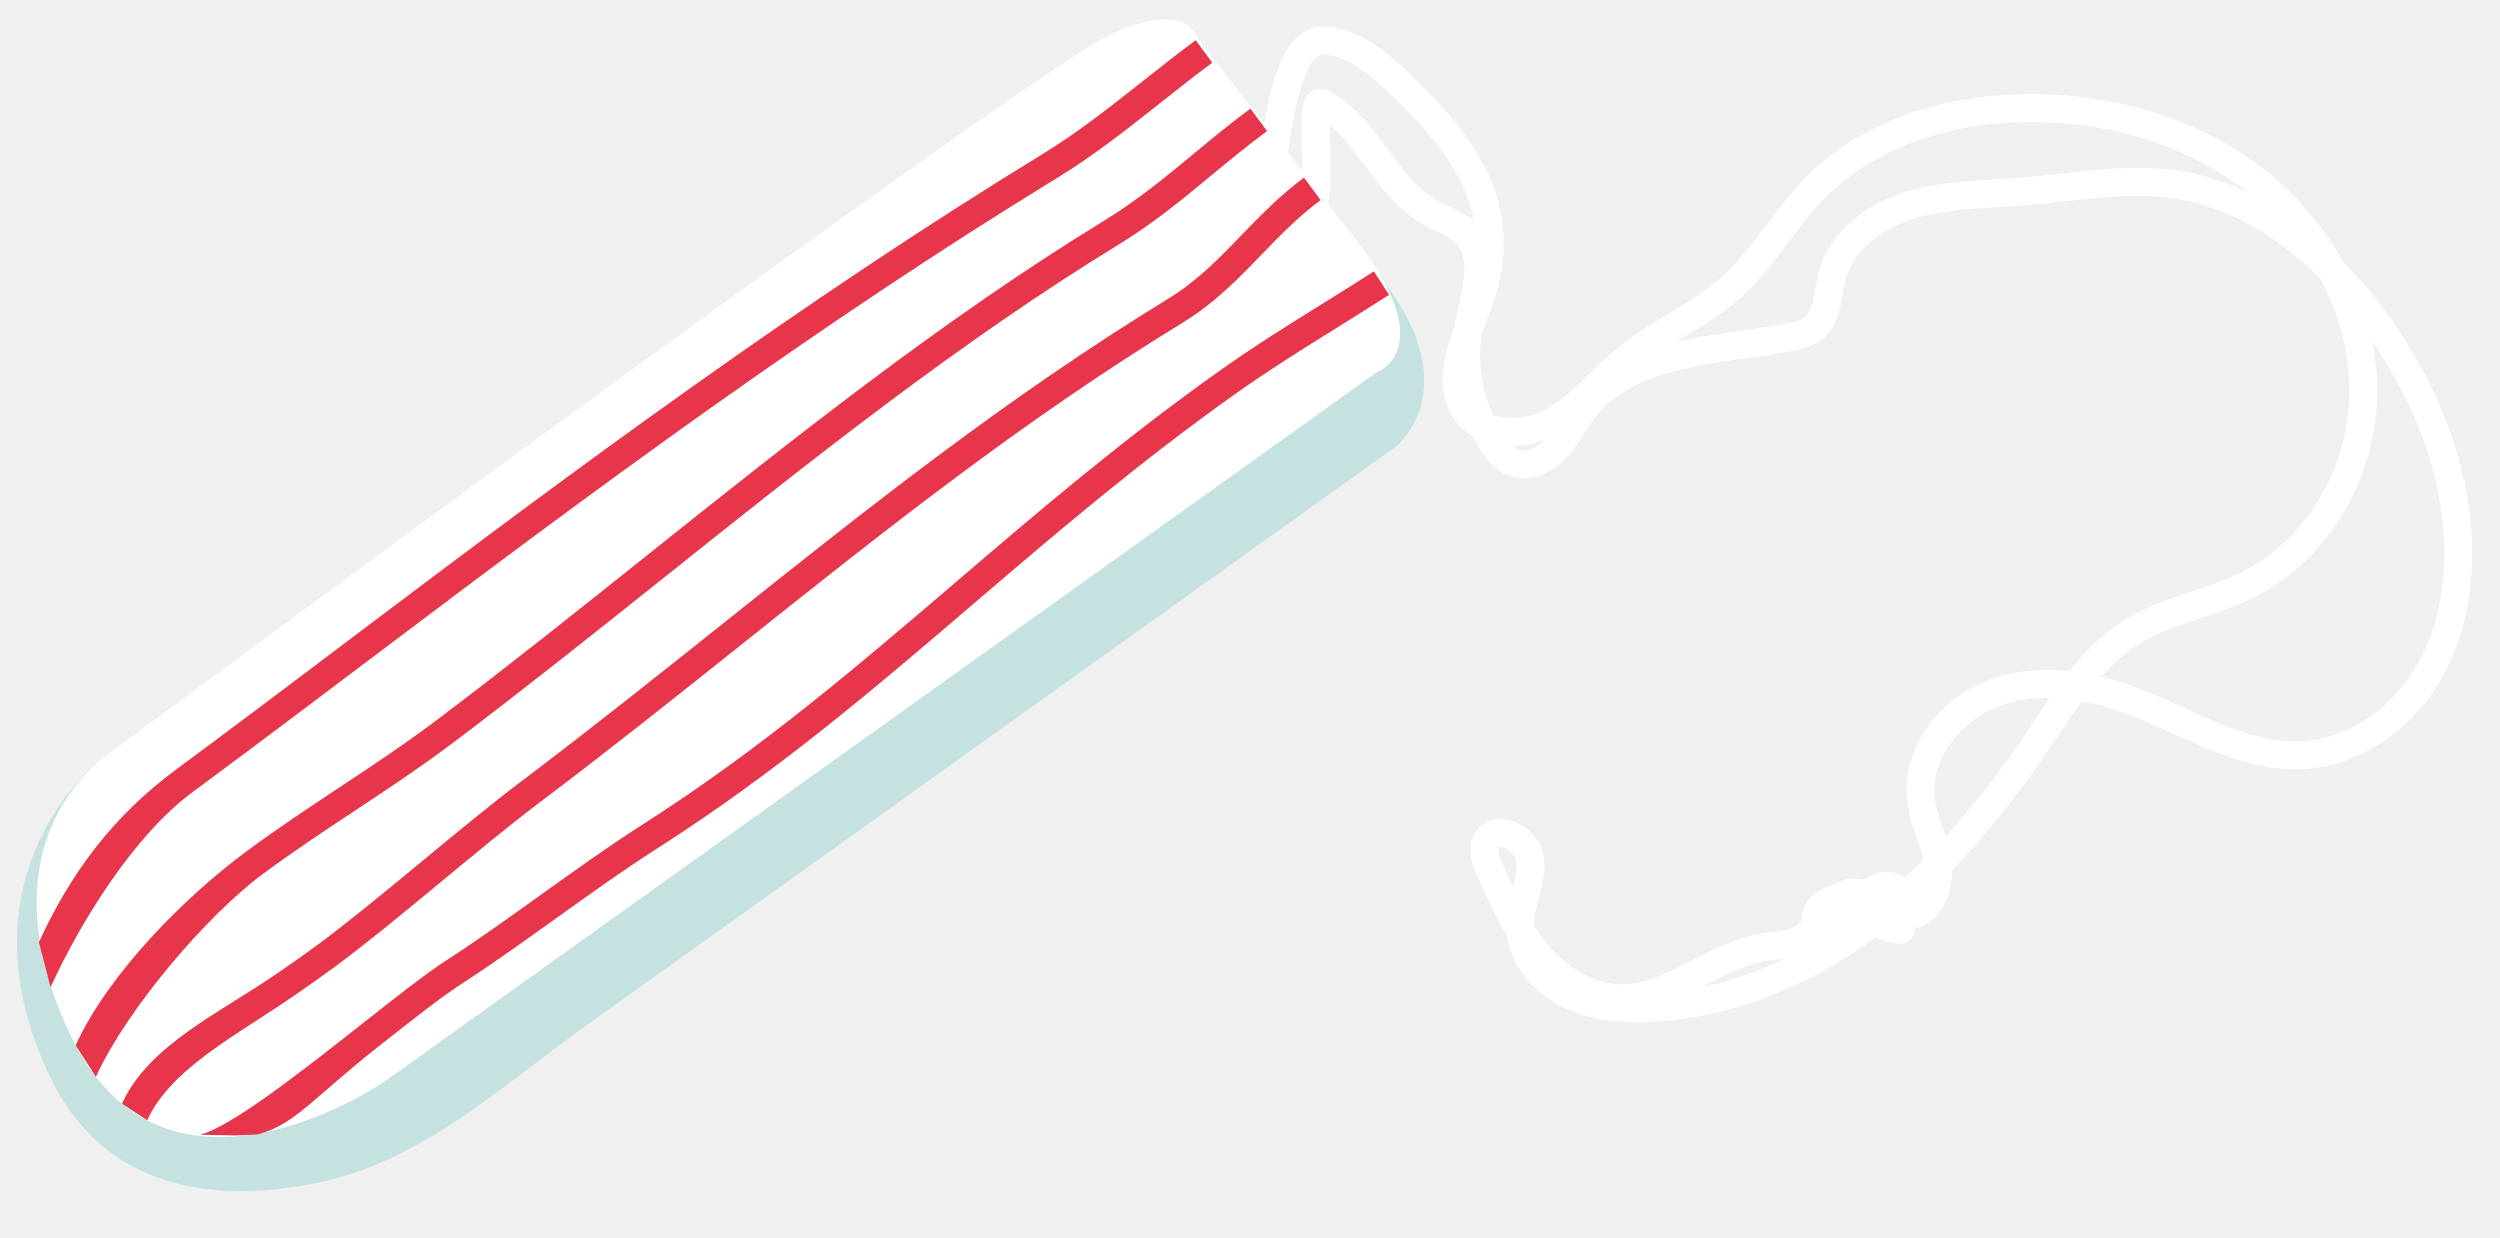
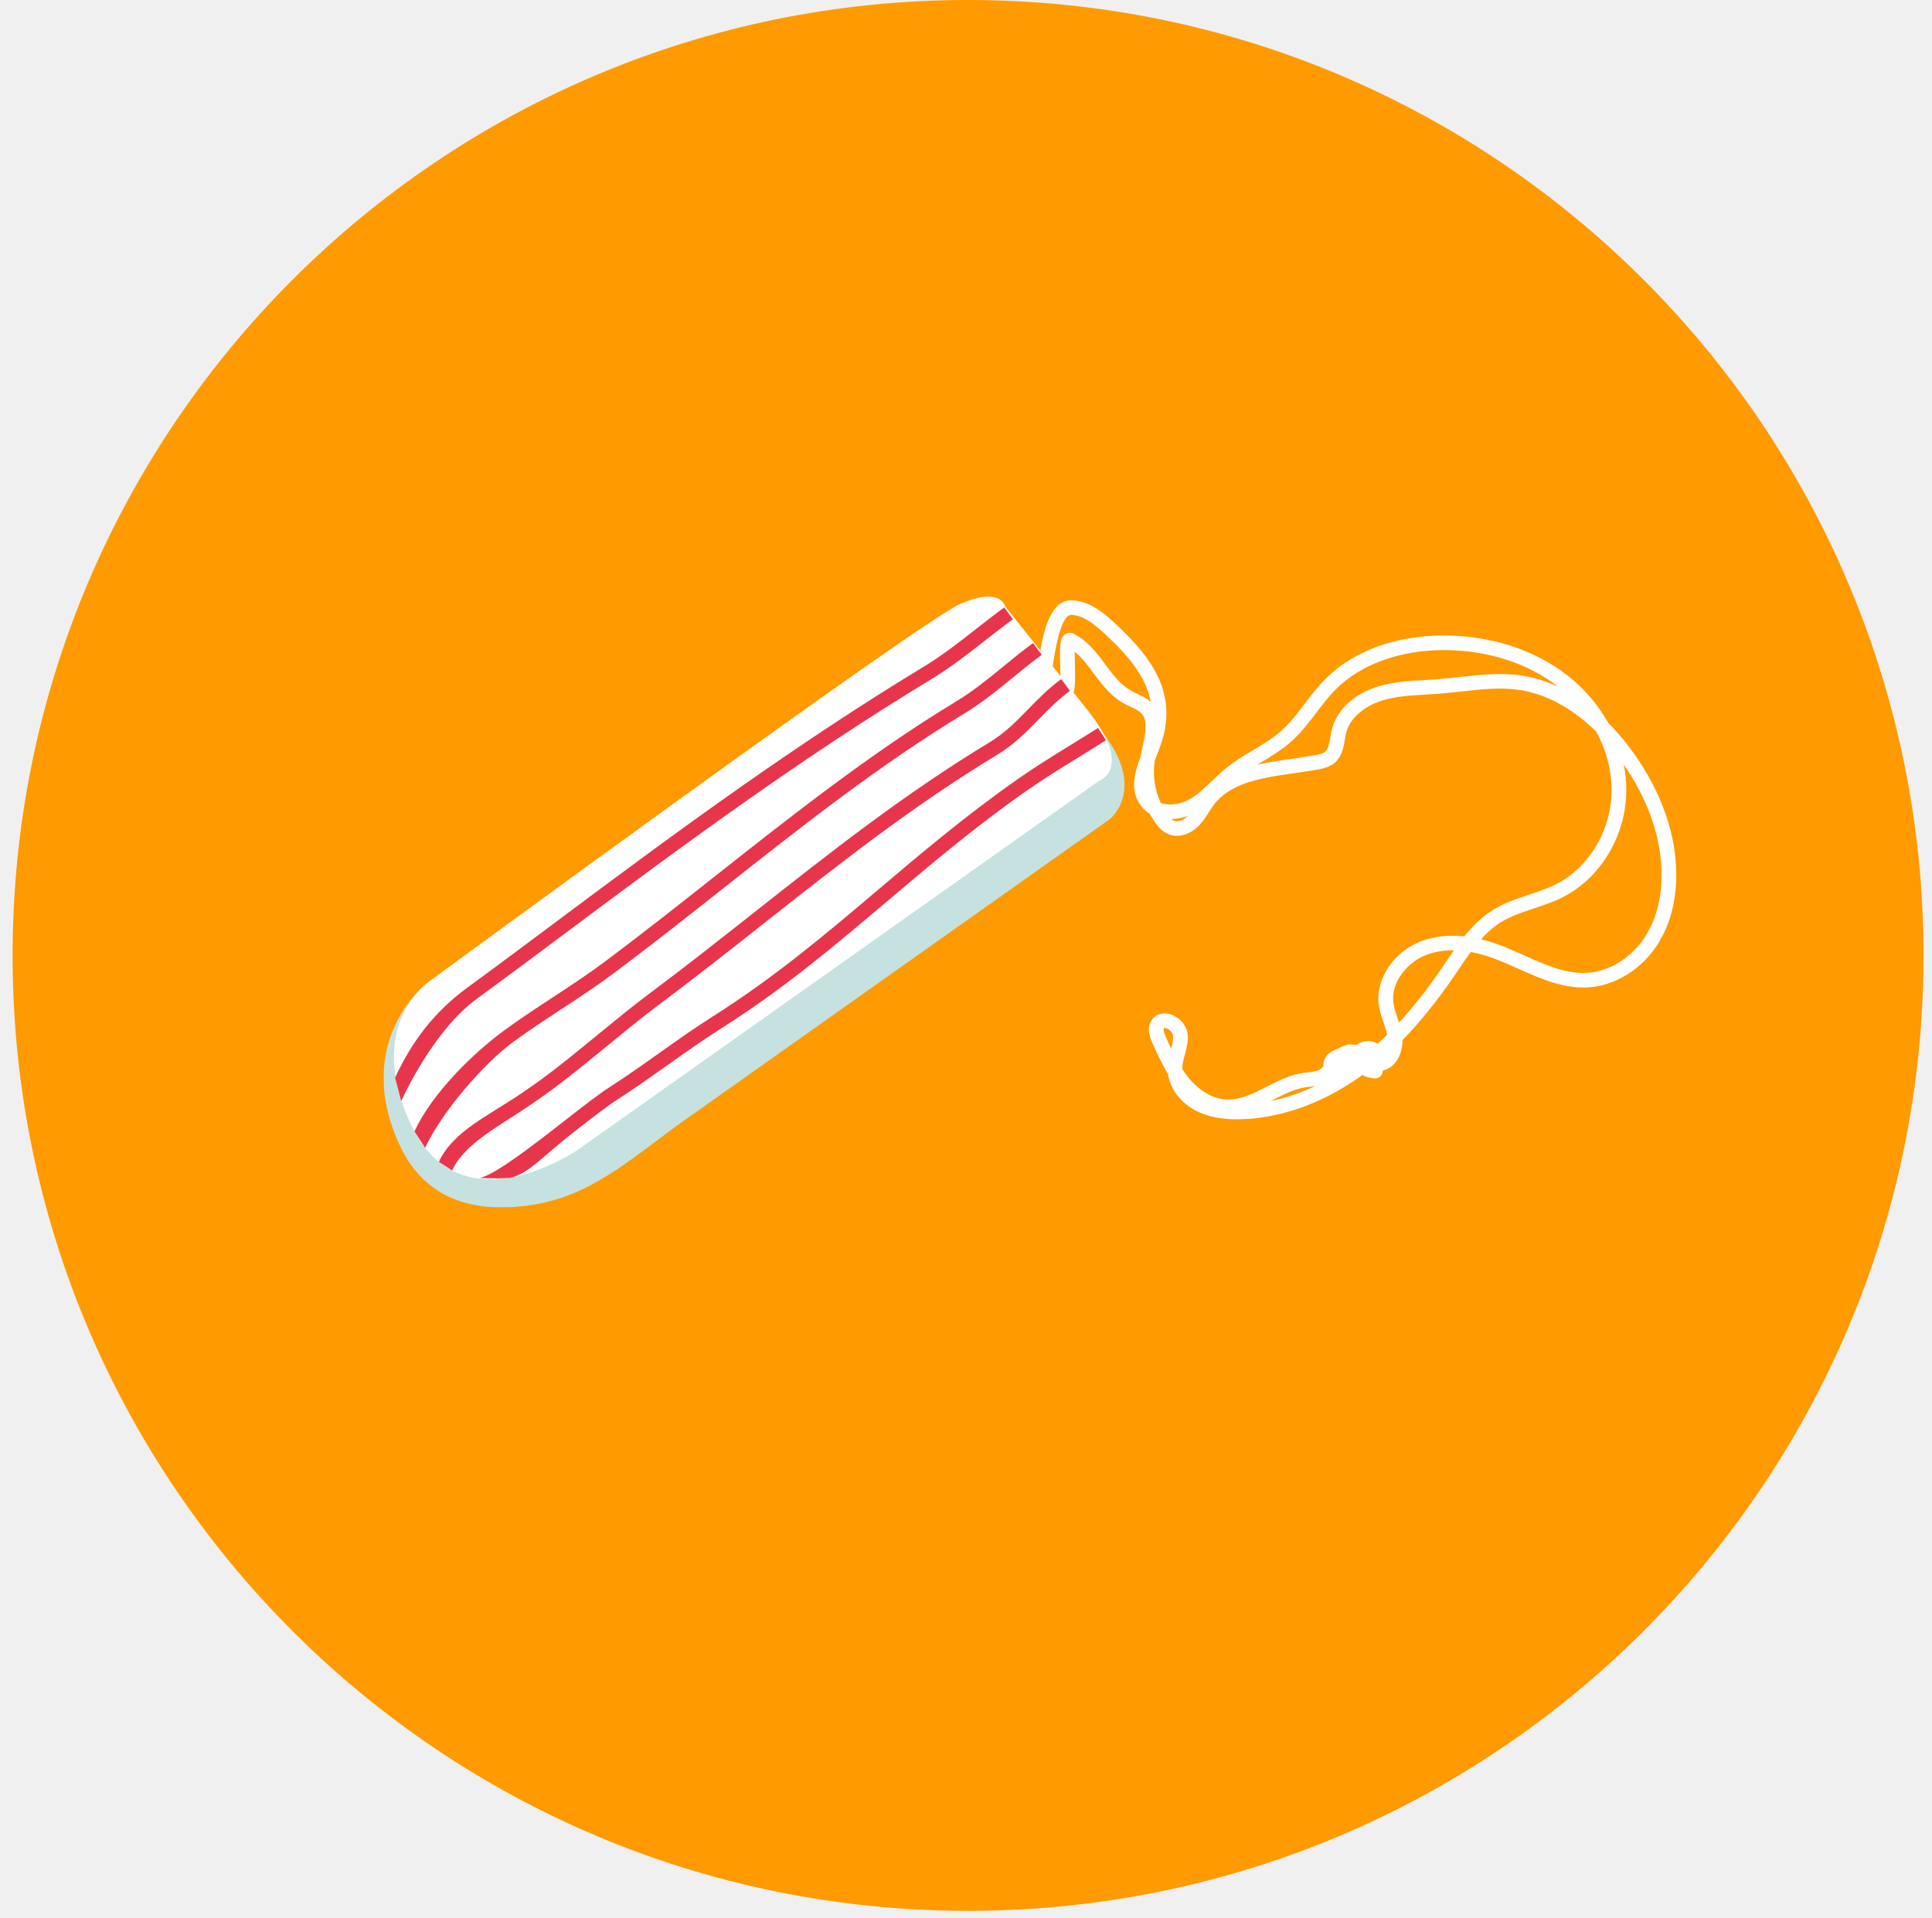
- <svg xmlns="http://www.w3.org/2000/svg" xmlns:xlink="http://www.w3.org/1999/xlink" width="103px" height="51px" viewBox="0 0 103 51" version="1.1">
+ <svg xmlns="http://www.w3.org/2000/svg" xmlns:xlink="http://www.w3.org/1999/xlink" width="136px" height="135px" viewBox="0 0 136 135" version="1.1">
  <defs>
-     <polygon id="path-1" points="0 0.034 57.98 0.034 57.98 47.538 0 47.538" />
+     <polygon id="path-1" points="0 0 52.16 0 52.16 42.313 0 42.313" />
  </defs>
  <g id="Page-1" stroke="none" stroke-width="1" fill="none" fill-rule="evenodd">
-     <g id="QUELS-PRODUITS-DEPOSER" transform="translate(-462, -778)">
-       <g id="Group-8" transform="translate(462.7, 778.8)">
-         <g id="Group-9" transform="translate(0, 0.737277)">
-           <mask id="mask-2" fill="white">
-             <use xlink:href="#path-1" />
-           </mask>
-           <g id="Clip-8" />
-           <path d="M56.345,10.113 C59.727,14.55 56.815,16.86 56.815,16.86 C54.014,18.862 51.216,20.864 48.414,22.866 C42.72,26.938 37.026,31.009 31.331,35.081 C28.711,36.953 26.092,38.826 23.472,40.699 C19.962,43.208 16.741,46.278 12.416,47.188 C9.539,47.792 6.276,47.757 3.828,45.923 C2.744,45.11 1.918,44.007 1.341,42.787 C-2.551,34.571 3.266,29.924 3.266,29.924 C3.266,29.924 42.701,4.331 45.904,2.915 C49.108,1.498 48.632,0.034 48.632,0.034 C48.632,0.034 49.78,1.49 51.121,3.192 L56.345,10.113 Z" id="Fill-7" fill="#C5E2E0" mask="url(#mask-2)" />
+     <g id="PARTICULIERS---DONNER" transform="translate(-799, -651)">
+       <g id="Group-20" transform="translate(799.8871, 651)">
+         <circle id="Oval-Copy-2" fill="#FF9A00" cx="67.258" cy="67.258" r="67.258" />
+         <g id="Group-8" transform="translate(26.1129, 42)">
+           <g id="Group-9" transform="translate(0, 0.687167)">
+             <mask id="mask-2" fill="white">
+               <use xlink:href="#path-1" />
+             </mask>
+             <g id="Clip-8" />
+             <path d="M50.689,8.978 C53.731,12.93 51.111,14.987 51.111,14.987 C48.592,16.771 46.074,18.554 43.554,20.337 C38.432,23.964 33.309,27.59 28.186,31.217 C25.829,32.884 23.473,34.553 21.116,36.222 C17.958,38.457 15.06,41.19 11.169,42.001 C8.581,42.539 5.646,42.508 3.444,40.874 C2.468,40.151 1.726,39.167 1.206,38.081 C-2.295,30.763 2.938,26.623 2.938,26.623 C2.938,26.623 38.414,3.827 41.296,2.566 C44.179,1.304 43.75,0 43.75,0 C43.75,0 44.783,1.297 45.989,2.813 L50.689,8.978 Z" id="Fill-7" fill="#C5E2E0" mask="url(#mask-2)" />
+           </g>
+           <path d="M61.5,11.833 C62.291,11.651 63.114,11.535 63.928,11.419 C64.517,11.335 65.075,11.256 65.619,11.154 C65.861,11.109 66.109,11.053 66.262,10.932 C66.504,10.739 66.571,10.351 66.646,9.901 C66.679,9.715 66.711,9.521 66.759,9.331 C67.109,7.961 68.329,6.837 70.023,6.323 C71.099,5.996 72.216,5.934 73.294,5.873 C73.607,5.854 73.918,5.837 74.228,5.812 C74.731,5.773 75.248,5.715 75.748,5.659 C77.171,5.501 78.645,5.336 80.113,5.555 C80.985,5.684 81.852,5.955 82.698,6.354 C82.691,6.348 82.684,6.344 82.679,6.338 C80.557,4.687 77.719,3.773 74.687,3.763 C71.574,3.752 68.78,4.764 67.02,6.537 C66.532,7.028 66.114,7.577 65.67,8.158 C65.123,8.879 64.555,9.623 63.844,10.247 C63.191,10.82 62.451,11.263 61.735,11.691 C61.656,11.739 61.577,11.785 61.5,11.833 M55.458,15.66 C55.518,15.71 55.58,15.751 55.646,15.778 C55.955,15.902 56.358,15.697 56.617,15.443 C56.247,15.573 55.851,15.649 55.458,15.66 M54.944,30.364 C54.942,30.364 54.939,30.365 54.938,30.365 C54.85,30.525 55.011,30.878 55.071,31.012 C55.192,31.283 55.316,31.556 55.443,31.827 C55.531,31.493 55.601,31.177 55.565,30.885 C55.543,30.722 55.391,30.534 55.194,30.429 C55.064,30.36 54.972,30.357 54.944,30.364 M77.257,24.122 C77.702,24.228 78.116,24.359 78.484,24.495 C79.102,24.72 79.714,24.995 80.307,25.261 C81.831,25.944 83.269,26.591 84.795,26.479 C86.343,26.367 87.883,25.389 88.814,23.925 C89.873,22.262 90.017,20.362 89.95,19.062 C89.829,16.644 88.914,14.152 87.302,11.822 C87.411,12.376 87.472,12.936 87.48,13.498 C87.525,16.732 85.703,19.823 82.949,21.191 C82.303,21.511 81.621,21.738 80.963,21.955 C80.128,22.232 79.338,22.494 78.643,22.927 C78.126,23.248 77.671,23.66 77.257,24.122 M73.919,25.057 C73.759,25.098 73.602,25.147 73.445,25.204 C72.139,25.69 70.899,27.083 71.085,28.574 C71.129,28.928 71.248,29.282 71.372,29.656 C71.409,29.763 71.445,29.873 71.481,29.983 C72.507,28.871 73.514,27.585 74.52,26.111 L74.798,25.701 C74.977,25.434 75.16,25.165 75.346,24.898 C74.874,24.892 74.391,24.937 73.919,25.057 M62.431,35.517 C63.581,35.281 64.64,34.898 65.587,34.452 C65.449,34.475 65.314,34.491 65.183,34.507 C65.072,34.52 64.961,34.533 64.852,34.55 C64.088,34.673 63.372,35.039 62.611,35.426 C62.551,35.456 62.492,35.486 62.431,35.517 M63.272,36.375 C62.364,36.607 61.453,36.743 60.545,36.785 C59.131,36.849 58.003,36.639 57.096,36.144 C56.063,35.578 55.368,34.622 55.22,33.608 C54.789,32.906 54.454,32.159 54.124,31.43 C53.987,31.125 53.701,30.489 54.007,29.91 C54.235,29.478 54.696,29.267 55.207,29.357 C55.814,29.466 56.498,30.018 56.593,30.757 C56.661,31.294 56.53,31.78 56.402,32.251 C56.32,32.554 56.243,32.84 56.228,33.113 C56.226,33.164 56.226,33.216 56.227,33.267 C56.385,33.508 56.554,33.74 56.739,33.957 C57.502,34.852 58.472,35.382 59.401,35.406 C60.334,35.431 61.21,34.986 62.137,34.513 C62.937,34.107 63.764,33.685 64.687,33.538 C64.809,33.518 64.935,33.502 65.059,33.488 C65.411,33.447 65.742,33.406 65.961,33.252 C66.033,33.201 66.097,33.136 66.158,33.06 C66.136,32.776 66.234,32.495 66.445,32.263 C66.64,32.049 66.918,31.89 67.225,31.802 C67.357,31.723 67.5,31.661 67.648,31.618 C67.683,31.6 67.721,31.584 67.76,31.57 C67.929,31.508 68.11,31.501 68.284,31.544 C68.351,31.548 68.42,31.555 68.489,31.564 C68.716,31.389 69.005,31.293 69.28,31.285 C69.551,31.277 69.788,31.35 69.97,31.484 C70.195,31.28 70.419,31.068 70.642,30.849 C70.586,30.565 70.49,30.279 70.389,29.978 C70.254,29.573 70.113,29.154 70.056,28.699 C69.83,26.883 71.13,24.968 73.08,24.245 C74.082,23.873 75.117,23.815 76.076,23.917 C76.647,23.205 77.294,22.554 78.092,22.057 C78.893,21.559 79.777,21.266 80.633,20.983 C81.287,20.766 81.904,20.562 82.483,20.274 C84.891,19.078 86.483,16.361 86.444,13.512 C86.426,12.137 86.048,10.764 85.372,9.509 C83.71,7.873 81.841,6.849 79.959,6.57 C78.626,6.37 77.284,6.521 75.863,6.68 C75.355,6.736 74.829,6.794 74.308,6.835 C73.991,6.86 73.673,6.878 73.354,6.896 C72.29,6.958 71.283,7.014 70.327,7.304 C69.289,7.619 68.07,8.383 67.764,9.583 C67.725,9.733 67.698,9.898 67.668,10.071 C67.571,10.644 67.461,11.294 66.912,11.732 C66.573,12.002 66.166,12.094 65.813,12.161 C65.246,12.268 64.65,12.352 64.075,12.435 C61.906,12.743 59.662,13.061 58.452,14.65 C58.325,14.815 58.21,14.995 58.09,15.185 C57.89,15.5 57.683,15.823 57.403,16.115 C56.932,16.606 56.086,17.061 55.257,16.728 C54.8,16.545 54.503,16.176 54.294,15.874 C54.163,15.684 54.042,15.487 53.933,15.284 C53.711,15.149 53.509,14.972 53.337,14.752 C52.518,13.703 52.849,12.447 53.281,11.279 L53.288,11.242 C53.326,11.025 53.376,10.801 53.426,10.575 C53.636,9.613 53.836,8.703 53.315,8.186 C53.139,8.012 52.877,7.891 52.6,7.763 C52.525,7.729 52.45,7.694 52.376,7.658 C51.263,7.12 50.605,6.233 49.968,5.376 C49.551,4.817 49.154,4.28 48.651,3.88 C48.648,4.156 48.658,4.486 48.664,4.745 C48.695,5.885 48.699,6.606 48.481,6.997 C48.344,7.246 48.029,7.336 47.778,7.2 C47.529,7.063 47.437,6.754 47.573,6.506 C47.67,6.287 47.644,5.34 47.629,4.773 C47.592,3.44 47.594,2.89 47.996,2.642 C48.177,2.528 48.404,2.523 48.602,2.625 C49.589,3.135 50.205,3.965 50.803,4.767 C51.39,5.56 51.946,6.308 52.832,6.736 C52.9,6.77 52.969,6.801 53.039,6.834 C53.352,6.978 53.707,7.142 54.002,7.417 C53.715,5.739 52.541,4.279 50.904,2.745 C50.108,1.997 49.319,1.323 48.423,1.288 C47.661,1.255 47.264,3.86 47.132,4.716 C47.081,5.04 47.043,5.295 47.001,5.481 C46.936,5.758 46.66,5.932 46.38,5.869 C46.101,5.807 45.926,5.532 45.988,5.255 C46.024,5.105 46.063,4.852 46.107,4.561 C46.36,2.928 46.785,0.195 48.465,0.262 C49.823,0.317 50.902,1.33 51.618,2 C53.973,4.212 55.98,6.76 54.719,10.395 C54.636,10.638 54.539,10.888 54.441,11.14 C54.39,11.276 54.337,11.41 54.287,11.542 C54.13,12.55 54.281,13.593 54.705,14.517 C55.304,14.742 56.116,14.614 56.712,14.278 C57.303,13.946 57.802,13.466 58.331,12.96 C58.645,12.659 58.969,12.348 59.319,12.064 C59.914,11.582 60.567,11.191 61.199,10.814 C61.907,10.39 62.575,9.991 63.156,9.48 C63.79,8.924 64.302,8.252 64.844,7.54 C65.287,6.959 65.747,6.357 66.281,5.818 C68.264,3.82 71.251,2.726 74.691,2.737 C77.953,2.747 81.015,3.74 83.318,5.532 C84.523,6.468 85.502,7.62 86.209,8.888 C86.747,9.427 87.264,10.026 87.752,10.68 C89.726,13.325 90.844,16.205 90.985,19.009 C91.058,20.458 90.894,22.582 89.691,24.471 C88.588,26.206 86.743,27.367 84.871,27.503 C83.082,27.633 81.454,26.902 79.88,26.196 C79.305,25.937 78.708,25.67 78.124,25.457 C77.663,25.287 77.118,25.123 76.533,25.018 C76.23,25.426 75.943,25.851 75.659,26.271 L75.378,26.685 C74.177,28.448 72.967,29.952 71.724,31.225 C71.734,32.147 71.292,33.125 70.344,33.367 C70.34,33.368 70.336,33.368 70.331,33.369 C70.332,33.373 70.332,33.375 70.332,33.377 C70.339,33.517 70.286,33.654 70.189,33.756 C70.091,33.858 69.954,33.915 69.813,33.915 C69.499,33.913 69.179,33.829 68.901,33.677 C67.11,34.974 65.203,35.884 63.272,36.375" id="Fill-10" fill="#FFFFFF" />
+           <path d="M49.703,8.177 C52.745,12.129 50.404,12.942 50.404,12.942 L13.647,38.961 C13.647,38.961 5.473,44.569 1.973,37.25 C-1.53,29.931 3.478,26.894 3.478,26.894 C3.478,26.894 37.706,1.782 40.587,0.521 C43.47,-0.741 43.751,0.688 43.751,0.688 C43.751,0.688 44.783,1.984 45.989,3.499 L49.703,8.177 Z" id="Fill-12" fill="#FFFFFF" />
+           <path d="M1.242,35.518 L0.813,33.864 C1.999,31.299 3.587,29.22 5.877,27.542 C8.264,25.794 10.622,24.033 12.9,22.329 C20.693,16.507 29.051,10.367 38.011,4.942 C39.326,4.145 40.547,3.19 41.727,2.264 C42.361,1.768 43.017,1.254 43.688,0.764 L44.302,1.588 C43.646,2.069 42.997,2.577 42.37,3.069 C41.166,4.013 39.92,4.988 38.552,5.817 C29.632,11.219 21.297,17.341 13.524,23.149 C11.244,24.854 8.884,26.616 6.492,28.367 C4.352,29.936 2.373,33.074 1.242,35.518" id="Fill-14" fill="#E7364B" />
+           <path d="M2.925,38.804 L2.174,37.648 C3.415,34.966 6.283,32.157 8.499,30.534 C9.636,29.701 10.801,28.938 11.927,28.199 C13.138,27.406 14.389,26.586 15.594,25.685 C18.181,23.752 20.778,21.7 23.288,19.717 C28.71,15.434 34.315,11.006 40.292,7.386 C41.524,6.64 42.541,5.808 43.617,4.926 C44.282,4.382 44.968,3.819 45.718,3.272 L46.333,4.097 C45.607,4.628 44.931,5.181 44.277,5.716 C43.221,6.582 42.127,7.477 40.833,8.261 C34.912,11.847 29.331,16.256 23.935,20.519 C21.418,22.507 18.816,24.563 16.217,26.504 C14.987,27.423 13.723,28.252 12.499,29.055 C11.384,29.785 10.231,30.54 9.115,31.359 C7.044,32.875 4.082,36.301 2.925,38.804" id="Fill-16" fill="#E7364B" />
+           <path d="M4.825,40.399 L3.891,39.792 C4.902,37.604 7.517,36.475 9.745,34.94 C10.247,34.595 10.719,34.269 11.128,33.971 C12.35,33.074 13.747,31.93 15.099,30.822 C16.327,29.817 17.597,28.777 18.719,27.94 C21.288,26.02 23.776,24.056 26.182,22.157 C31.574,17.903 36.668,13.885 42.663,10.254 C43.739,9.603 44.541,8.782 45.389,7.913 C46.086,7.2 46.807,6.461 47.702,5.806 L48.318,6.631 C47.491,7.236 46.802,7.942 46.134,8.627 C45.278,9.503 44.393,10.41 43.205,11.129 C37.262,14.728 32.194,18.726 26.828,22.96 C24.417,24.863 21.923,26.831 19.342,28.759 C18.24,29.582 16.98,30.615 15.76,31.613 C14.397,32.729 12.987,33.884 11.743,34.795 C11.324,35.102 10.843,35.432 10.337,35.782 C8.212,37.246 5.72,38.467 4.825,40.399" id="Fill-18" fill="#E7364B" />
+           <path d="M8.906,40.921 L8.112,40.955 L6.783,40.931 L6.784,40.931 C7.954,40.633 10.619,38.553 12.762,36.881 C13.985,35.927 15.142,35.024 15.917,34.528 C17.037,33.813 18.248,32.955 19.417,32.124 C20.653,31.248 21.933,30.34 23.128,29.584 C27.534,26.8 31.08,23.798 34.832,20.619 C37.859,18.057 40.989,15.406 44.643,12.846 C45.894,11.969 47.143,11.199 48.352,10.455 C48.986,10.064 49.643,9.66 50.292,9.245 L50.855,10.107 C50.198,10.526 49.538,10.933 48.899,11.327 C47.704,12.063 46.467,12.824 45.241,13.683 C41.626,16.217 38.514,18.851 35.506,21.4 C31.725,24.602 28.152,27.627 23.686,30.45 C22.513,31.191 21.246,32.09 20.021,32.959 C18.841,33.795 17.621,34.662 16.48,35.391 C15.744,35.86 14.607,36.748 13.403,37.687 C10.955,39.598 10.287,40.57 8.906,40.921" id="Fill-20" fill="#E7364B" />
        </g>
-         <path d="M68.363,13.284 C69.242,13.08 70.157,12.95 71.062,12.82 C71.717,12.725 72.337,12.637 72.941,12.522 C73.21,12.472 73.486,12.409 73.656,12.273 C73.925,12.057 74,11.621 74.083,11.116 C74.119,10.906 74.156,10.689 74.209,10.476 C74.598,8.938 75.953,7.676 77.837,7.099 C79.033,6.732 80.275,6.662 81.473,6.593 C81.82,6.572 82.166,6.553 82.511,6.525 C83.07,6.481 83.644,6.416 84.201,6.354 C85.783,6.176 87.421,5.991 89.052,6.237 C90.022,6.381 90.985,6.685 91.927,7.134 C91.919,7.127 91.911,7.122 91.904,7.116 C89.546,5.262 86.391,4.236 83.022,4.224 C79.561,4.213 76.455,5.349 74.499,7.339 C73.957,7.89 73.491,8.507 72.999,9.159 C72.39,9.968 71.758,10.804 70.968,11.504 C70.243,12.148 69.42,12.644 68.624,13.125 C68.536,13.179 68.449,13.231 68.363,13.284 M61.647,17.581 C61.713,17.638 61.782,17.683 61.855,17.713 C62.199,17.852 62.647,17.622 62.935,17.337 C62.523,17.483 62.084,17.569 61.647,17.581 M61.075,34.089 C61.072,34.089 61.07,34.091 61.068,34.091 C60.971,34.27 61.149,34.666 61.217,34.816 C61.351,35.12 61.488,35.427 61.63,35.731 C61.728,35.357 61.806,35.002 61.765,34.674 C61.741,34.491 61.572,34.28 61.353,34.162 C61.209,34.084 61.106,34.081 61.075,34.089 M85.878,27.081 C86.373,27.201 86.833,27.347 87.241,27.5 C87.929,27.753 88.609,28.061 89.268,28.36 C90.962,29.127 92.561,29.853 94.257,29.728 C95.977,29.602 97.689,28.503 98.724,26.86 C99.902,24.993 100.062,22.86 99.988,21.4 C99.853,18.686 98.836,15.888 97.043,13.272 C97.166,13.894 97.233,14.523 97.242,15.153 C97.292,18.784 95.266,22.255 92.205,23.791 C91.487,24.149 90.729,24.404 89.997,24.649 C89.069,24.959 88.192,25.253 87.418,25.739 C86.844,26.099 86.338,26.562 85.878,27.081 M82.167,28.131 C81.989,28.177 81.815,28.231 81.641,28.296 C80.189,28.841 78.811,30.405 79.018,32.079 C79.066,32.477 79.198,32.874 79.336,33.294 C79.378,33.415 79.418,33.538 79.457,33.662 C80.598,32.412 81.718,30.969 82.836,29.314 L83.145,28.854 C83.344,28.554 83.547,28.252 83.753,27.952 C83.23,27.945 82.693,27.996 82.167,28.131 M69.398,39.874 C70.675,39.609 71.853,39.179 72.906,38.678 C72.753,38.704 72.602,38.722 72.456,38.741 C72.333,38.755 72.209,38.769 72.089,38.789 C71.24,38.927 70.444,39.337 69.598,39.772 C69.531,39.805 69.465,39.839 69.398,39.874 M70.332,40.838 C69.323,41.098 68.311,41.251 67.301,41.298 C65.729,41.369 64.476,41.134 63.467,40.578 C62.319,39.943 61.547,38.869 61.382,37.731 C60.903,36.943 60.53,36.104 60.164,35.285 C60.012,34.943 59.693,34.23 60.034,33.58 C60.287,33.095 60.799,32.857 61.367,32.958 C62.042,33.08 62.803,33.701 62.908,34.53 C62.983,35.133 62.838,35.679 62.696,36.207 C62.605,36.548 62.519,36.869 62.502,37.175 C62.5,37.233 62.5,37.291 62.501,37.348 C62.677,37.619 62.865,37.879 63.07,38.123 C63.918,39.128 64.997,39.722 66.029,39.749 C67.067,39.778 68.04,39.278 69.071,38.747 C69.96,38.291 70.88,37.818 71.905,37.653 C72.04,37.63 72.181,37.612 72.319,37.597 C72.71,37.55 73.078,37.504 73.321,37.331 C73.402,37.274 73.473,37.201 73.541,37.116 C73.516,36.797 73.625,36.481 73.859,36.221 C74.076,35.981 74.386,35.803 74.726,35.704 C74.873,35.614 75.032,35.545 75.197,35.497 C75.236,35.476 75.277,35.458 75.322,35.443 C75.509,35.374 75.71,35.366 75.904,35.414 C75.978,35.418 76.055,35.426 76.132,35.436 C76.384,35.24 76.705,35.132 77.01,35.123 C77.312,35.114 77.576,35.196 77.777,35.346 C78.028,35.118 78.277,34.88 78.525,34.634 C78.462,34.314 78.356,33.993 78.244,33.655 C78.093,33.201 77.937,32.731 77.874,32.22 C77.623,30.181 79.067,28.031 81.235,27.219 C82.348,26.801 83.499,26.736 84.565,26.851 C85.2,26.051 85.919,25.321 86.806,24.763 C87.696,24.204 88.679,23.875 89.631,23.557 C90.357,23.314 91.044,23.085 91.687,22.761 C94.364,21.418 96.133,18.368 96.09,15.169 C96.07,13.626 95.65,12.084 94.898,10.675 C93.051,8.839 90.974,7.689 88.882,7.376 C87.4,7.152 85.908,7.321 84.328,7.499 C83.764,7.563 83.179,7.628 82.6,7.673 C82.248,7.702 81.894,7.721 81.54,7.742 C80.357,7.811 79.237,7.875 78.175,8.2 C77.021,8.553 75.666,9.411 75.326,10.758 C75.283,10.927 75.253,11.112 75.219,11.307 C75.111,11.95 74.989,12.68 74.379,13.171 C74.002,13.474 73.55,13.578 73.157,13.653 C72.527,13.773 71.864,13.868 71.225,13.96 C68.814,14.306 66.319,14.663 64.975,16.447 C64.833,16.633 64.706,16.834 64.572,17.048 C64.35,17.401 64.12,17.764 63.809,18.091 C63.285,18.643 62.345,19.154 61.423,18.78 C60.915,18.575 60.585,18.16 60.352,17.821 C60.207,17.608 60.073,17.387 59.952,17.159 C59.705,17.007 59.48,16.808 59.289,16.561 C58.379,15.384 58.747,13.974 59.226,12.663 L59.234,12.621 C59.277,12.378 59.332,12.126 59.388,11.872 C59.622,10.792 59.844,9.77 59.264,9.19 C59.069,8.995 58.778,8.859 58.47,8.716 C58.387,8.677 58.303,8.638 58.22,8.598 C56.984,7.993 56.252,6.997 55.543,6.035 C55.081,5.407 54.639,4.805 54.08,4.356 C54.077,4.666 54.087,5.037 54.094,5.327 C54.129,6.607 54.133,7.416 53.891,7.855 C53.739,8.135 53.388,8.236 53.11,8.083 C52.833,7.929 52.73,7.582 52.881,7.304 C52.989,7.058 52.96,5.995 52.943,5.358 C52.903,3.862 52.904,3.244 53.352,2.966 C53.553,2.839 53.805,2.832 54.025,2.946 C55.122,3.52 55.807,4.452 56.472,5.351 C57.124,6.242 57.743,7.082 58.727,7.563 C58.803,7.6 58.879,7.636 58.957,7.672 C59.306,7.834 59.7,8.018 60.028,8.327 C59.709,6.443 58.403,4.804 56.585,3.082 C55.699,2.242 54.822,1.485 53.826,1.446 C52.98,1.409 52.538,4.334 52.391,5.294 C52.335,5.658 52.292,5.944 52.245,6.154 C52.174,6.464 51.867,6.659 51.555,6.589 C51.246,6.519 51.051,6.211 51.12,5.9 C51.16,5.731 51.203,5.448 51.252,5.12 C51.533,3.287 52.006,0.219 53.873,0.294 C55.382,0.356 56.582,1.493 57.378,2.246 C59.996,4.729 62.227,7.589 60.825,11.671 C60.733,11.942 60.625,12.223 60.516,12.507 C60.459,12.659 60.4,12.81 60.344,12.958 C60.17,14.09 60.338,15.26 60.81,16.297 C61.475,16.551 62.378,16.407 63.041,16.03 C63.697,15.657 64.252,15.118 64.84,14.55 C65.189,14.212 65.55,13.863 65.938,13.544 C66.6,13.003 67.325,12.564 68.029,12.14 C68.815,11.664 69.557,11.217 70.204,10.642 C70.908,10.018 71.478,9.264 72.079,8.465 C72.572,7.812 73.083,7.136 73.677,6.532 C75.882,4.288 79.202,3.061 83.025,3.073 C86.651,3.084 90.056,4.198 92.616,6.211 C93.955,7.261 95.043,8.555 95.829,9.978 C96.427,10.584 97.002,11.256 97.544,11.991 C99.738,14.96 100.981,18.193 101.138,21.341 C101.219,22.968 101.037,25.352 99.699,27.474 C98.473,29.421 96.422,30.725 94.342,30.877 C92.353,31.023 90.543,30.202 88.794,29.409 C88.154,29.119 87.491,28.819 86.842,28.58 C86.329,28.389 85.723,28.205 85.073,28.087 C84.736,28.545 84.418,29.022 84.102,29.494 L83.79,29.959 C82.455,31.938 81.109,33.626 79.727,35.055 C79.739,36.091 79.248,37.188 78.193,37.46 C78.189,37.461 78.184,37.461 78.179,37.463 C78.18,37.467 78.18,37.469 78.18,37.472 C78.188,37.629 78.13,37.783 78.022,37.897 C77.913,38.011 77.76,38.075 77.603,38.075 C77.255,38.074 76.899,37.979 76.589,37.809 C74.599,39.265 72.479,40.286 70.332,40.838" id="Fill-10" fill="#FFFFFF" />
-         <path d="M55.25,9.18 C58.631,13.617 56.028,14.53 56.028,14.53 L15.169,43.741 C15.169,43.741 6.084,50.037 2.193,41.819 C-1.701,33.603 3.866,30.193 3.866,30.193 C3.866,30.193 41.913,2 45.116,0.585 C48.321,-0.832 48.633,0.772 48.633,0.772 C48.633,0.772 49.781,2.228 51.121,3.928 L55.25,9.18 Z" id="Fill-12" fill="#FFFFFF" />
-         <path d="M1.381,39.876 L0.904,38.018 C2.222,35.138 3.987,32.805 6.533,30.921 C9.186,28.958 11.807,26.981 14.339,25.069 C23.003,18.532 32.292,11.638 42.253,5.548 C43.714,4.653 45.071,3.581 46.383,2.542 C47.088,1.984 47.817,1.407 48.563,0.857 L49.246,1.783 C48.516,2.322 47.795,2.893 47.098,3.446 C45.759,4.505 44.375,5.6 42.854,6.531 C32.938,12.595 23.673,19.468 15.034,25.989 C12.499,27.903 9.875,29.881 7.217,31.847 C4.838,33.608 2.638,37.131 1.381,39.876" id="Fill-14" fill="#E7364B" />
-         <path d="M3.251,43.565 L2.416,42.266 C3.796,39.255 6.985,36.102 9.447,34.28 C10.712,33.344 12.007,32.488 13.258,31.658 C14.604,30.768 15.995,29.847 17.334,28.836 C20.21,26.666 23.097,24.363 25.887,22.136 C31.913,17.327 38.144,12.356 44.789,8.292 C46.158,7.455 47.289,6.52 48.485,5.531 C49.223,4.92 49.986,4.288 50.819,3.673 L51.503,4.6 C50.696,5.195 49.944,5.817 49.218,6.417 C48.044,7.39 46.828,8.395 45.389,9.275 C38.807,13.301 32.604,18.25 26.606,23.037 C23.808,25.269 20.915,27.576 18.027,29.755 C16.659,30.787 15.254,31.718 13.894,32.619 C12.654,33.439 11.372,34.287 10.132,35.206 C7.83,36.908 4.538,40.754 3.251,43.565" id="Fill-16" fill="#E7364B" />
-         <path d="M5.364,45.356 L4.325,44.673 C5.449,42.217 8.356,40.95 10.833,39.226 C11.39,38.839 11.916,38.473 12.369,38.138 C13.728,37.132 15.281,35.847 16.784,34.603 C18.149,33.475 19.561,32.308 20.808,31.368 C23.664,29.212 26.429,27.007 29.104,24.875 C35.097,20.099 40.76,15.588 47.424,11.511 C48.62,10.781 49.512,9.859 50.454,8.884 C51.229,8.083 52.03,7.254 53.025,6.518 L53.709,7.445 C52.79,8.124 52.024,8.917 51.282,9.685 C50.331,10.669 49.346,11.687 48.026,12.494 C41.42,16.535 35.786,21.024 29.822,25.776 C27.141,27.914 24.37,30.122 21.5,32.287 C20.276,33.211 18.874,34.371 17.519,35.491 C16.004,36.744 14.436,38.041 13.053,39.064 C12.588,39.408 12.053,39.779 11.49,40.171 C9.128,41.816 6.358,43.186 5.364,45.356" id="Fill-18" fill="#E7364B" />
-         <path d="M9.9,45.942 L9.017,45.979 L7.54,45.952 L7.541,45.952 C8.841,45.618 11.804,43.283 14.186,41.406 C15.546,40.335 16.831,39.321 17.693,38.764 C18.939,37.961 20.284,36.998 21.584,36.065 C22.958,35.081 24.38,34.062 25.709,33.213 C30.606,30.088 34.548,26.717 38.719,23.149 C42.084,20.272 45.563,17.296 49.625,14.422 C51.015,13.438 52.403,12.573 53.747,11.737 C54.452,11.299 55.183,10.845 55.904,10.379 L56.529,11.347 C55.8,11.818 55.066,12.274 54.356,12.716 C53.027,13.543 51.652,14.397 50.289,15.362 C46.271,18.206 42.812,21.164 39.468,24.025 C35.265,27.621 31.294,31.016 26.329,34.186 C25.025,35.018 23.617,36.026 22.255,37.003 C20.943,37.941 19.587,38.914 18.318,39.733 C17.501,40.259 16.237,41.256 14.898,42.311 C12.177,44.456 11.435,45.548 9.9,45.942" id="Fill-20" fill="#E7364B" />
      </g>
    </g>
  </g>
</svg>
